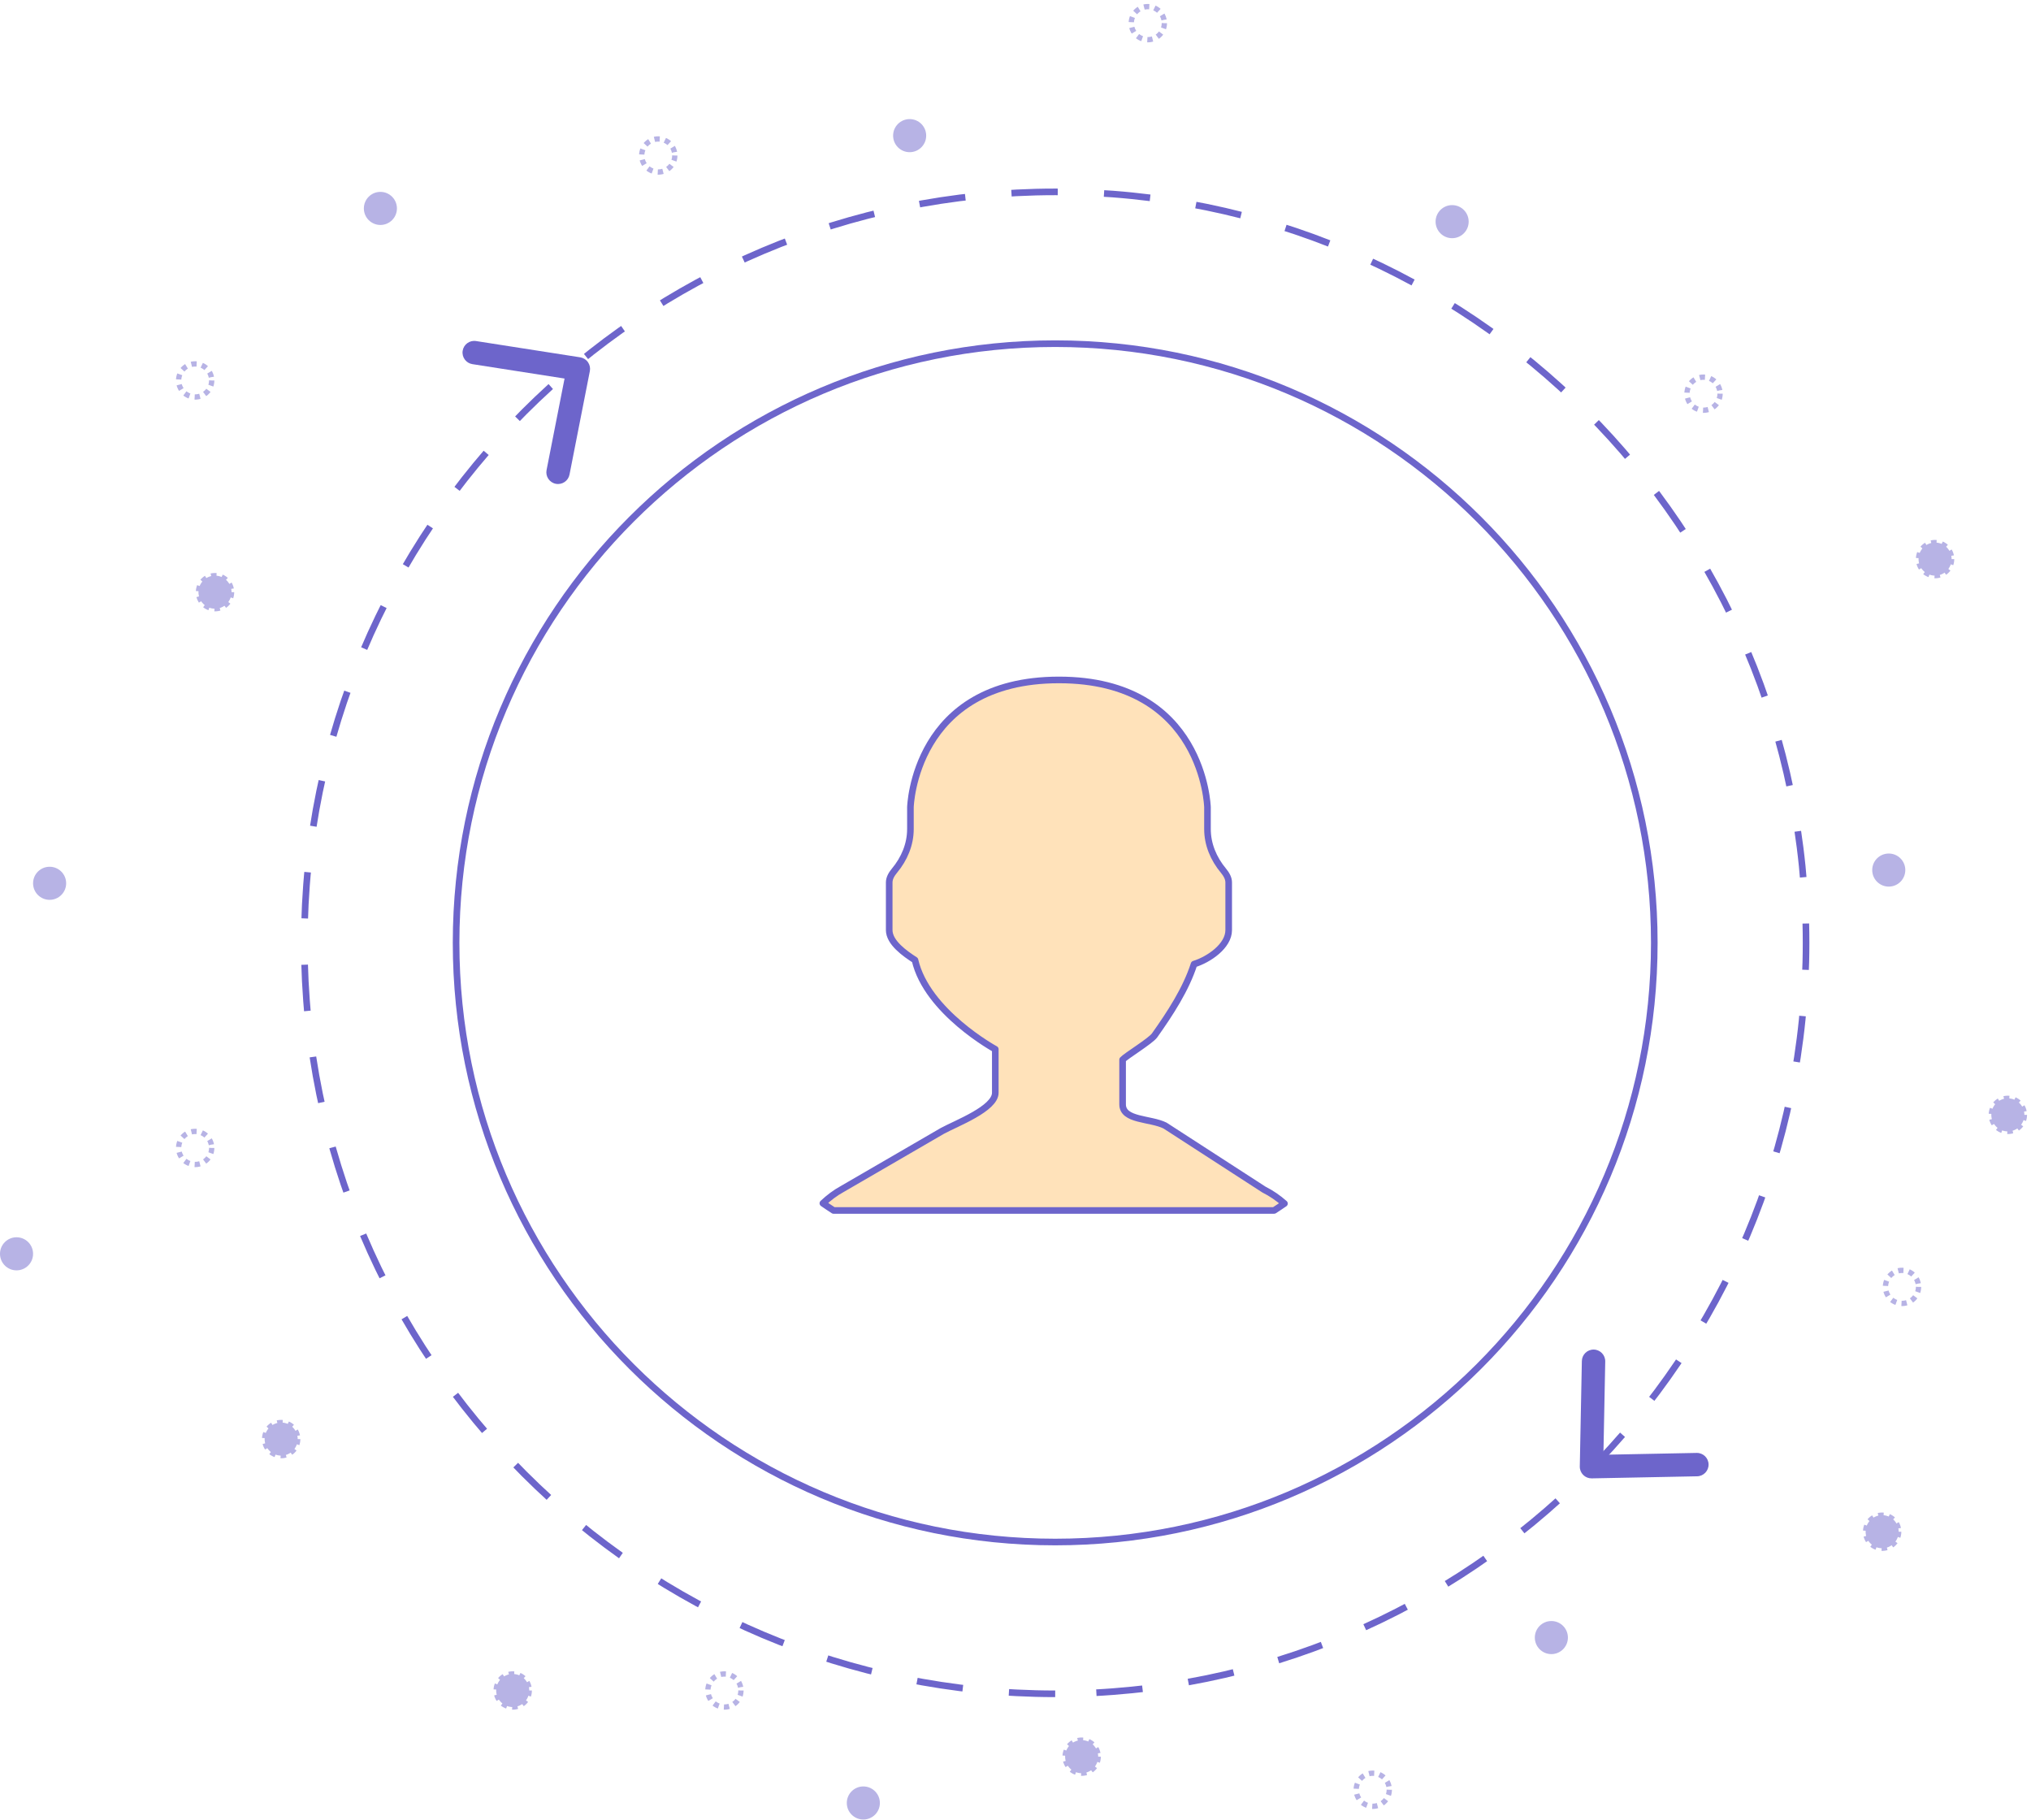
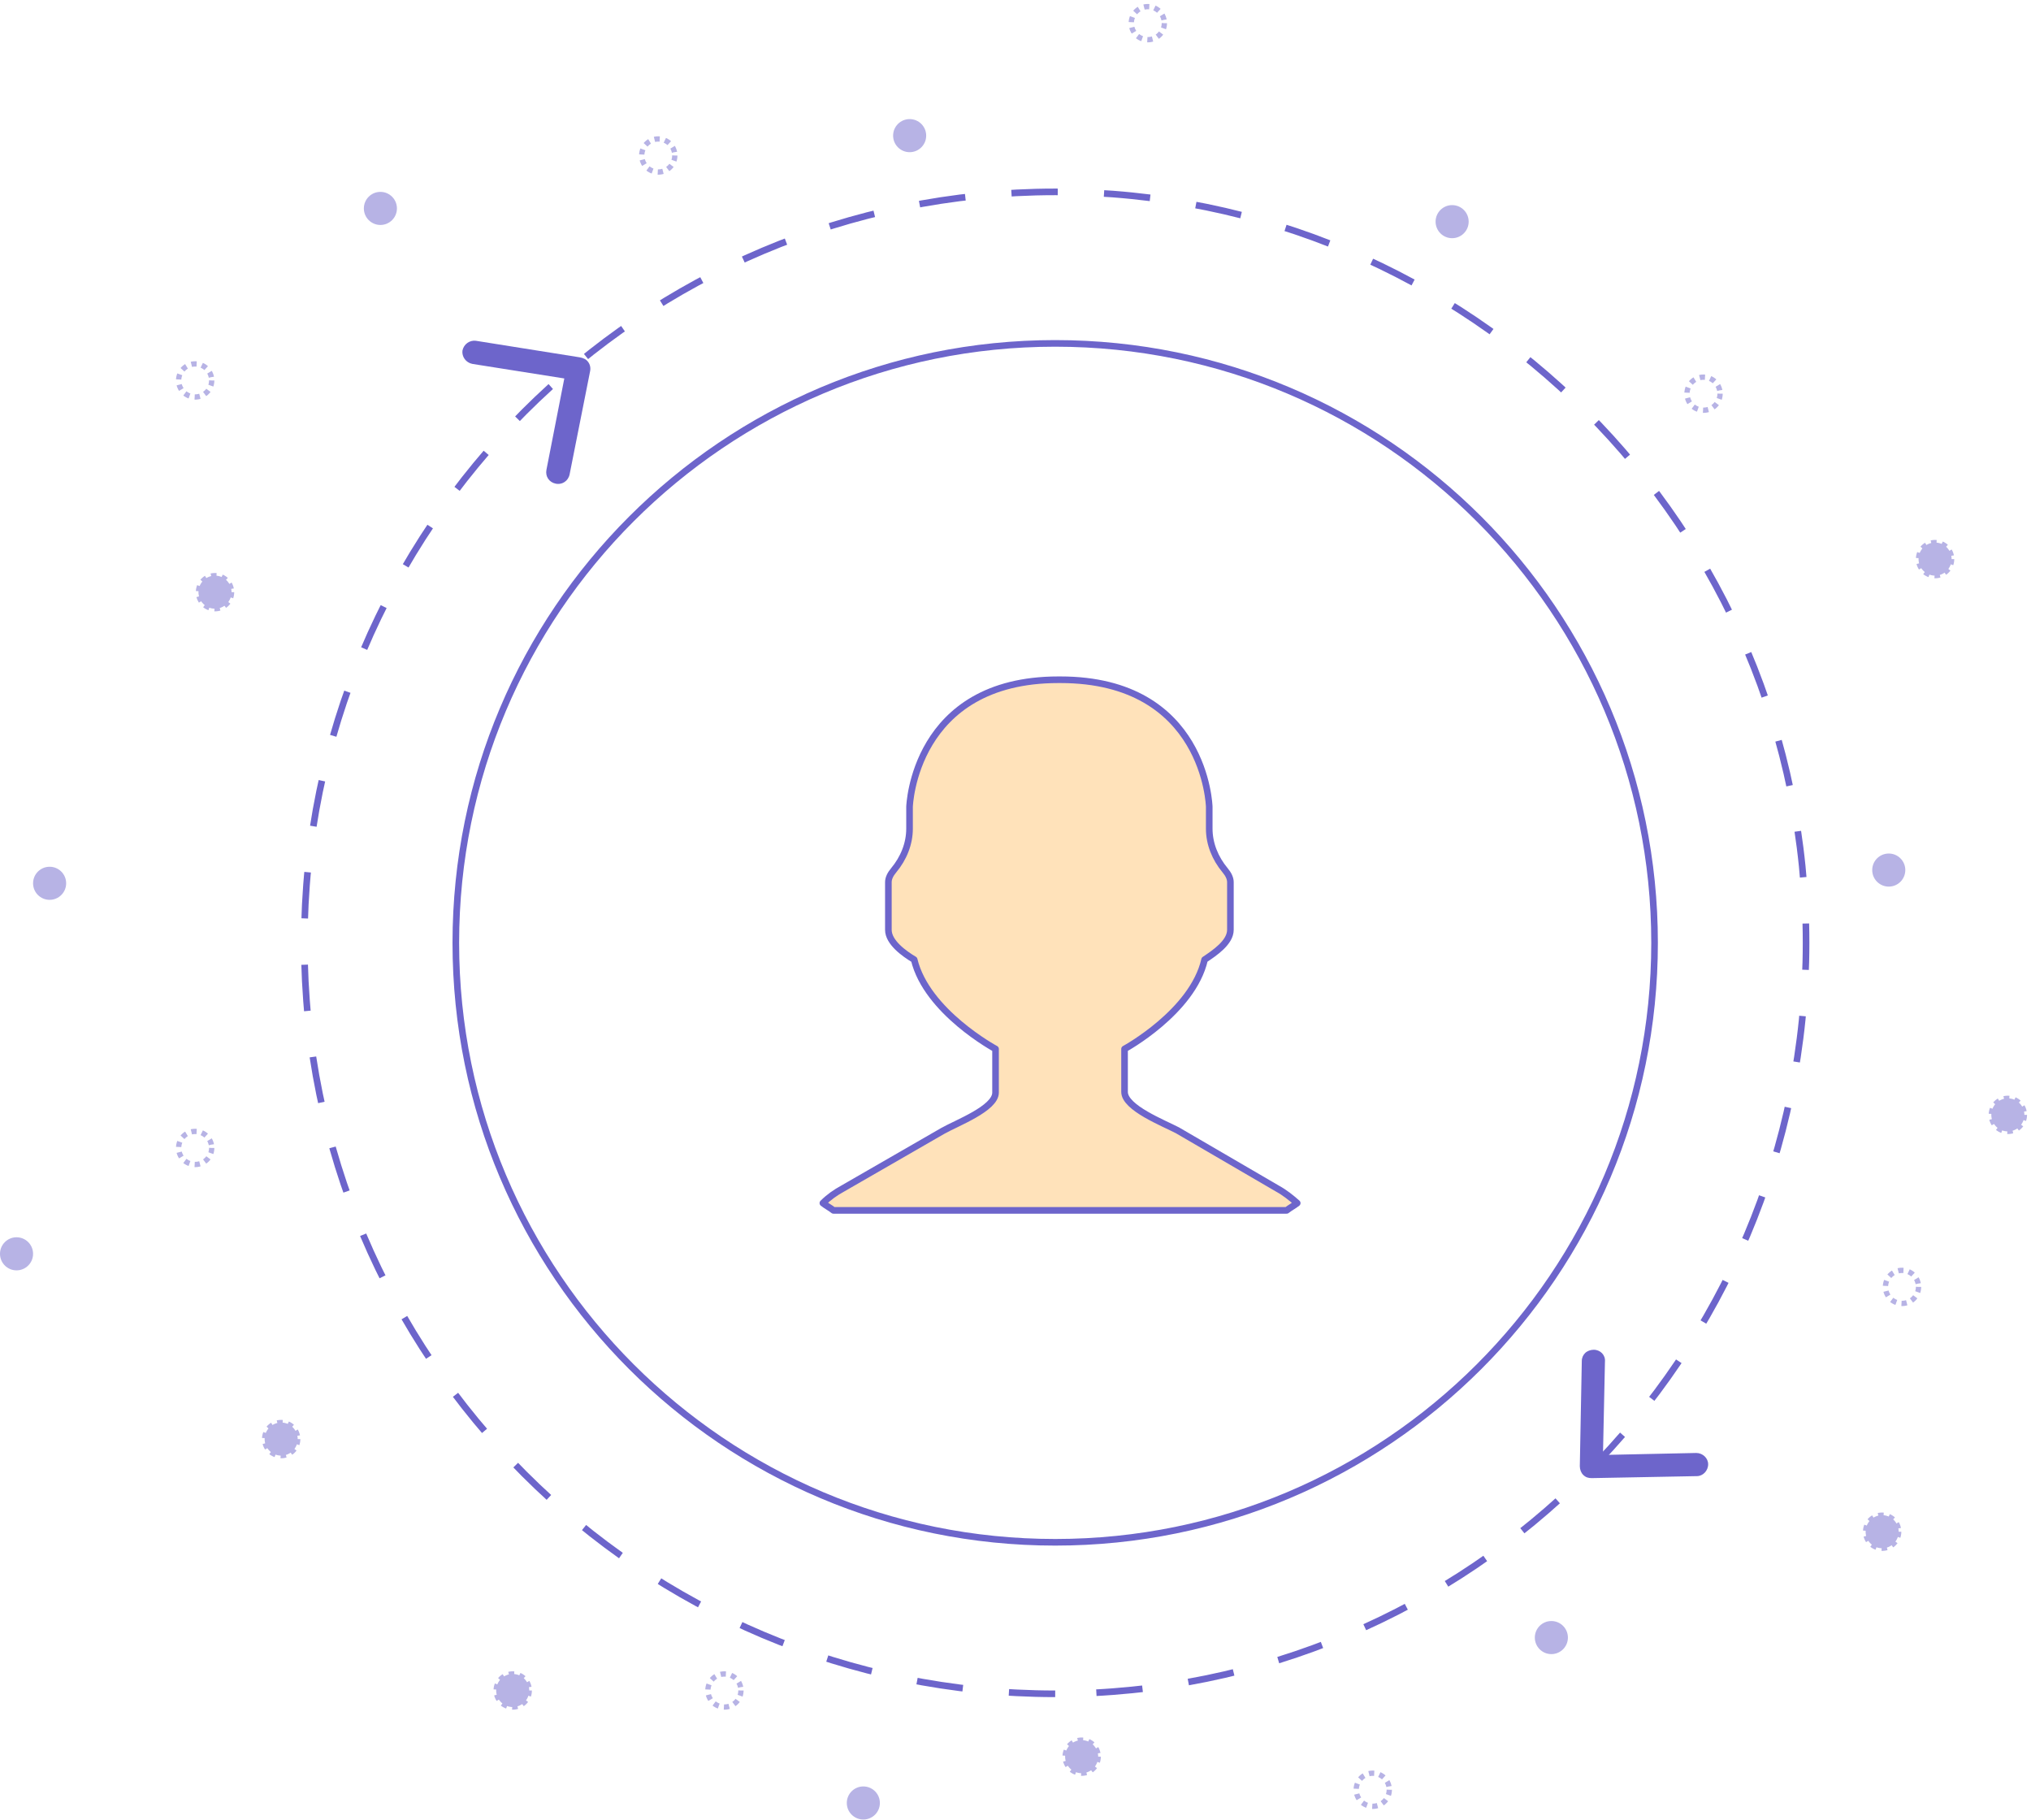
- <svg xmlns="http://www.w3.org/2000/svg" width="307px" height="275px" viewBox="0 0 307 275" version="1.1">
-   <defs />
-   <g id="Home" stroke="none" stroke-width="1" fill="none" fill-rule="evenodd">
+ <svg xmlns="http://www.w3.org/2000/svg" version="1.1" id="Layer_1" x="0px" y="0px" viewBox="0 0 307 275" enable-background="new 0 0 307 275" xml:space="preserve">
+   <g id="Home">
    <g id="human-centered-icon" transform="translate(0, 1)">
-       <circle id="Oval-5" stroke="#6D65CB" cx="159.5" cy="141.5" r="90.559" />
-       <g id="Group-11" transform="translate(124.384, 101.5356)" stroke="#6D65CB" fill="#FFE2BA" stroke-linejoin="round">
-         <path d="M69.77,79.367 C68.843,78.546 67.813,77.828 66.678,77.26 L51.72,67.581 C49.497,66.468 45.305,66.859 45.305,64.373 L45.305,57.625 C45.789,57.074 49.548,54.787 50.138,53.953 C52.483,50.643 54.876,47 56.104,43.18 C58.31,42.5 61.341,40.46 61.341,38.039 L61.341,30.839 C61.341,30.213 61.011,29.614 60.546,29.055 C59.058,27.272 58.134,25.088 58.134,22.766 L58.134,19.472 C58.134,19.472 57.627,0.229 35.684,0.229 C13.74,0.229 13.233,19.472 13.233,19.472 L13.233,22.766 C13.233,25.088 12.309,27.272 10.821,29.055 C10.356,29.614 10.026,30.213 10.026,30.839 L10.026,38.039 C10.026,39.938 12.431,41.605 13.923,42.571 C15.722,50.406 26.062,56.044 26.062,56.044 L26.062,62.625 C26.062,65.028 20.17,67.237 18.06,68.386 L2.963,77.148 C1.867,77.744 0.885,78.495 -1.27897692e-13,79.329 C0.523,79.707 1.078,80.047 1.613,80.409 L68.205,80.409 C68.724,80.057 69.263,79.733 69.77,79.367 Z" id="Stroke-3506" />
-       </g>
+       <circle id="Oval-5" fill="none" stroke="#6D65CB" cx="159.5" cy="141.5" r="90.6" />
      <g id="Group-17" transform="translate(159.5, 141.5) rotate(90) translate(-159.5, -141.5) translate(46, 28)">
-         <path d="M196.121,28.375 C196.121,28.856 195.926,29.316 195.579,29.649 L184.091,40.695 C183.749,41.024 183.308,41.188 182.867,41.188 C182.403,41.188 181.94,41.006 181.593,40.645 C180.916,39.942 180.938,38.823 181.642,38.147 L191.804,28.375 L181.642,18.603 C180.938,17.927 180.916,16.808 181.593,16.105 C182.269,15.401 183.388,15.379 184.091,16.056 L195.579,27.101 C195.926,27.435 196.121,27.894 196.121,28.375" id="chevron-right" fill="#6D65CB" transform="translate(188.6104, 28.37513) rotate(45) translate(-188.6104, -28.37513) " />
-         <path d="M37.555,190.28 C37.555,190.76 37.36,191.22 37.013,191.553 L25.525,202.599 C25.183,202.929 24.742,203.092 24.301,203.092 C23.837,203.092 23.374,202.911 23.027,202.55 C22.35,201.847 22.372,200.728 23.076,200.051 L33.238,190.28 L23.076,180.508 C22.372,179.831 22.35,178.713 23.027,178.009 C23.703,177.305 24.821,177.283 25.525,177.96 L37.013,189.006 C37.36,189.339 37.555,189.799 37.555,190.28" id="chevron-right" fill="#6D65CB" transform="translate(30.04425, 190.2795) rotate(-125) translate(-30.04425, -190.2795) " />
-         <circle id="Oval-4" stroke="#6D65CB" stroke-dasharray="7" cx="113.5" cy="113.5" r="113.5" />
+         <path id="chevron-right" fill="#6D65CB" d="M193.9,33.7c-0.3,0.3-0.8,0.5-1.3,0.5l-15.9-0.3c-0.5,0-0.9-0.2-1.2-0.5     c-0.3-0.3-0.5-0.8-0.5-1.3c0-1,0.8-1.8,1.8-1.7l14.1,0.3l-0.3-14.1c0-1,0.8-1.8,1.7-1.8c1,0,1.8,0.8,1.8,1.7l0.3,15.9     C194.4,32.9,194.3,33.3,193.9,33.7" />
+         <path id="chevron-right_1_" fill="#6D65CB" d="M25.7,184.1c0.4-0.3,0.9-0.4,1.4-0.3l15.6,3.1c0.5,0.1,0.9,0.4,1.1,0.7     c0.3,0.4,0.4,0.9,0.3,1.4c-0.2,1-1.1,1.6-2.1,1.4l-13.8-2.7L26,201.6c-0.2,1-1.1,1.6-2,1.5c-1-0.2-1.6-1.1-1.5-2l2.5-15.7     C25.1,184.8,25.3,184.4,25.7,184.1" />
+         <circle id="Oval-4" fill="none" stroke="#6D65CB" stroke-dasharray="7" cx="113.5" cy="113.5" r="113.5" />
      </g>
      <g id="Group-16" opacity="0.495">
        <circle id="Oval-6" fill="#6D65CB" cx="234.5" cy="246.5" r="2.5" />
-         <circle id="Oval-6-Copy" stroke="#6D65CB" stroke-width="0.8" stroke-dasharray="0.8" fill="#6D65CB" cx="77.5" cy="254.5" r="2.5" />
-         <circle id="Oval-6-Copy-15" stroke="#6D65CB" stroke-width="0.8" stroke-dasharray="0.8" cx="287.5" cy="193.5" r="2.5" />
+         <circle id="Oval-6-Copy" fill="#6D65CB" stroke="#6D65CB" stroke-width="0.8" stroke-dasharray="0.8" cx="77.5" cy="254.5" r="2.5" />
+         <circle id="Oval-6-Copy-15" fill="none" stroke="#6D65CB" stroke-width="0.8" stroke-dasharray="0.8" cx="287.5" cy="193.5" r="2.5" />
        <circle id="Oval-6-Copy-14" fill="#6D65CB" cx="130.5" cy="271.5" r="2.5" />
-         <circle id="Oval-6-Copy-13" stroke="#6D65CB" stroke-width="0.8" stroke-dasharray="0.8" cx="207.5" cy="269.5" r="2.5" />
+         <circle id="Oval-6-Copy-13" fill="none" stroke="#6D65CB" stroke-width="0.8" stroke-dasharray="0.8" cx="207.5" cy="269.5" r="2.5" />
        <circle id="Oval-6-Copy-12" fill="#6D65CB" cx="285.5" cy="130.5" r="2.5" />
-         <circle id="Oval-6-Copy-11" stroke="#6D65CB" stroke-width="0.8" stroke-dasharray="0.8" fill="#6D65CB" cx="292.5" cy="83.5" r="2.5" />
+         <circle id="Oval-6-Copy-11" fill="#6D65CB" stroke="#6D65CB" stroke-width="0.8" stroke-dasharray="0.8" cx="292.5" cy="83.5" r="2.5" />
        <circle id="Oval-6-Copy-10" fill="#6D65CB" cx="137.5" cy="19.5" r="2.5" />
-         <circle id="Oval-6-Copy-9" stroke="#6D65CB" stroke-width="0.8" stroke-dasharray="0.8" cx="99.5" cy="22.5" r="2.5" />
-         <circle id="Oval-6-Copy-8" stroke="#6D65CB" stroke-width="0.8" stroke-dasharray="0.8" fill="#6D65CB" cx="303.5" cy="167.5" r="2.5" />
-         <circle id="Oval-6-Copy-7" stroke="#6D65CB" stroke-width="0.8" stroke-dasharray="0.8" fill="#6D65CB" cx="284.5" cy="230.5" r="2.5" />
-         <circle id="Oval-6-Copy-6" stroke="#6D65CB" stroke-width="0.8" stroke-dasharray="0.8" fill="#6D65CB" cx="163.5" cy="264.5" r="2.5" />
-         <circle id="Oval-6-Copy-5" stroke="#6D65CB" stroke-width="0.8" stroke-dasharray="0.8" cx="109.5" cy="254.5" r="2.5" />
-         <circle id="Oval-6-Copy-4" stroke="#6D65CB" stroke-width="0.8" stroke-dasharray="0.8" cx="257.5" cy="58.5" r="2.5" />
-         <circle id="Oval-6-Copy-3" stroke="#6D65CB" stroke-width="0.8" stroke-dasharray="0.8" cx="173.5" cy="2.5" r="2.5" />
-         <circle id="Oval-6-Copy-11" stroke="#6D65CB" stroke-width="0.8" stroke-dasharray="0.8" fill="#6D65CB" cx="42.5" cy="216.5" r="2.5" />
-         <circle id="Oval-6-Copy-16" stroke="#6D65CB" stroke-width="0.8" stroke-dasharray="0.8" fill="#6D65CB" cx="32.5" cy="88.5" r="2.5" />
-         <circle id="Oval-6-Copy-10" fill="#6D65CB" cx="7.5" cy="132.5" r="2.5" />
+         <circle id="Oval-6-Copy-9" fill="none" stroke="#6D65CB" stroke-width="0.8" stroke-dasharray="0.8" cx="99.5" cy="22.5" r="2.5" />
+         <circle id="Oval-6-Copy-8" fill="#6D65CB" stroke="#6D65CB" stroke-width="0.8" stroke-dasharray="0.8" cx="303.5" cy="167.5" r="2.5" />
+         <circle id="Oval-6-Copy-7" fill="#6D65CB" stroke="#6D65CB" stroke-width="0.8" stroke-dasharray="0.8" cx="284.5" cy="230.5" r="2.5" />
+         <circle id="Oval-6-Copy-6" fill="#6D65CB" stroke="#6D65CB" stroke-width="0.8" stroke-dasharray="0.8" cx="163.5" cy="264.5" r="2.5" />
+         <circle id="Oval-6-Copy-5" fill="none" stroke="#6D65CB" stroke-width="0.8" stroke-dasharray="0.8" cx="109.5" cy="254.5" r="2.5" />
+         <circle id="Oval-6-Copy-4" fill="none" stroke="#6D65CB" stroke-width="0.8" stroke-dasharray="0.8" cx="257.5" cy="58.5" r="2.5" />
+         <circle id="Oval-6-Copy-3" fill="none" stroke="#6D65CB" stroke-width="0.8" stroke-dasharray="0.8" cx="173.5" cy="2.5" r="2.5" />
+         <circle id="Oval-6-Copy-11_1_" fill="#6D65CB" stroke="#6D65CB" stroke-width="0.8" stroke-dasharray="0.8" cx="42.5" cy="216.5" r="2.5" />
+         <circle id="Oval-6-Copy-16" fill="#6D65CB" stroke="#6D65CB" stroke-width="0.8" stroke-dasharray="0.8" cx="32.5" cy="88.5" r="2.5" />
+         <circle id="Oval-6-Copy-10_1_" fill="#6D65CB" cx="7.5" cy="132.5" r="2.5" />
        <circle id="Oval-6-Copy-19" fill="#6D65CB" cx="57.5" cy="30.5" r="2.5" />
        <circle id="Oval-6-Copy-18" fill="#6D65CB" cx="2.5" cy="188.5" r="2.5" />
-         <circle id="Oval-6-Copy-3" stroke="#6D65CB" stroke-width="0.8" stroke-dasharray="0.8" cx="29.5" cy="172.5" r="2.5" />
-         <circle id="Oval-6-Copy-17" stroke="#6D65CB" stroke-width="0.8" stroke-dasharray="0.8" cx="29.5" cy="56.5" r="2.5" />
+         <circle id="Oval-6-Copy-3_1_" fill="none" stroke="#6D65CB" stroke-width="0.8" stroke-dasharray="0.8" cx="29.5" cy="172.5" r="2.5" />
+         <circle id="Oval-6-Copy-17" fill="none" stroke="#6D65CB" stroke-width="0.8" stroke-dasharray="0.8" cx="29.5" cy="56.5" r="2.5" />
        <circle id="Oval-6-Copy-2" fill="#6D65CB" cx="219.5" cy="32.5" r="2.5" />
      </g>
    </g>
  </g>
+   <g id="Group-11_2_" transform="translate(124.384, 101.5356)">
+     <path id="Stroke-3506_3_" fill="#FFE2BA" stroke="#6D65CB" stroke-linejoin="round" d="M39.3,81.4h30.8c0.5-0.4,1.1-0.7,1.6-1.1   c-0.9-0.8-1.9-1.6-3-2.2l-15.1-8.8c-2.1-1.1-8-3.4-8-5.8V57c0,0,10.3-5.6,12.1-13.5c1.5-1,3.9-2.6,3.9-4.5v-7.2   c0-0.6-0.3-1.2-0.8-1.8c-1.5-1.8-2.4-4-2.4-6.3v-3.3c0,0-0.5-19.2-22.5-19.2h-0.3c-21.9,0-22.5,19.2-22.5,19.2v3.3   c0,2.3-0.9,4.5-2.4,6.3c-0.5,0.6-0.8,1.2-0.8,1.8V39c0,1.9,2.4,3.6,3.9,4.5C15.7,51.4,26.1,57,26.1,57v6.6c0,2.4-5.9,4.6-8,5.8   L3,78.1c-1.1,0.6-2.1,1.3-3,2.2c0.5,0.4,1.1,0.7,1.6,1.1h30.8H39.3z" />
+   </g>
</svg>
